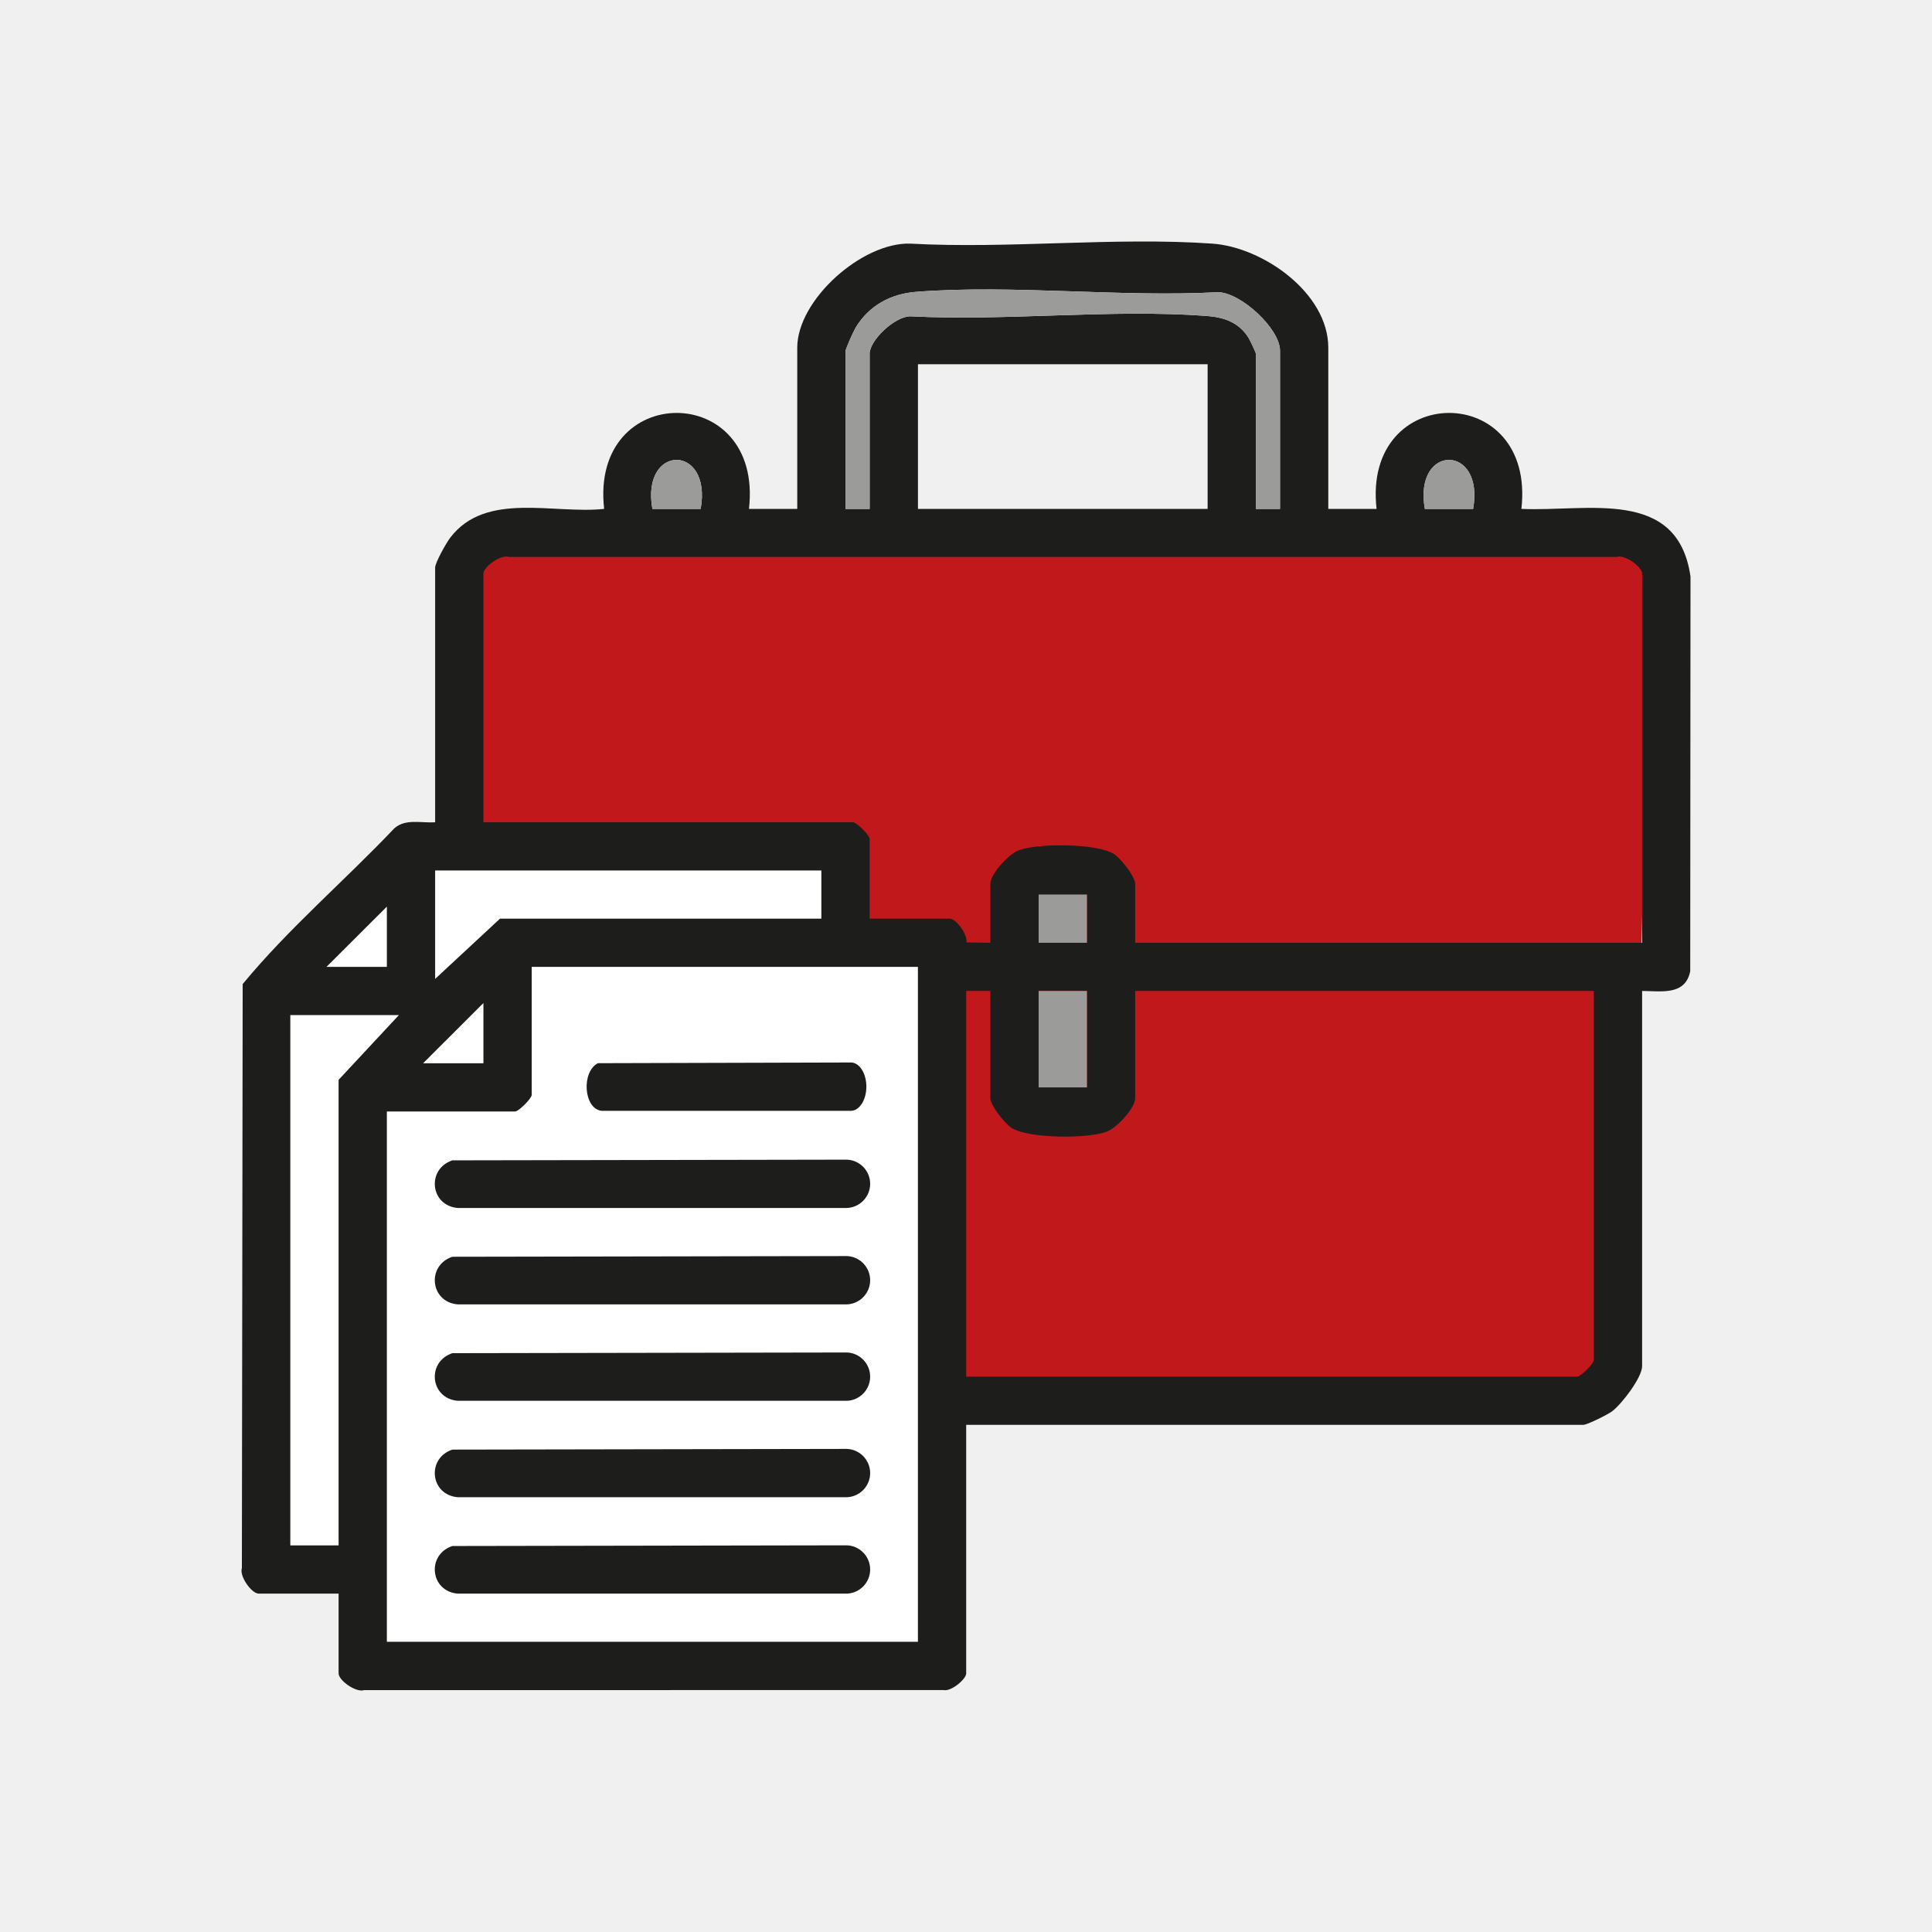
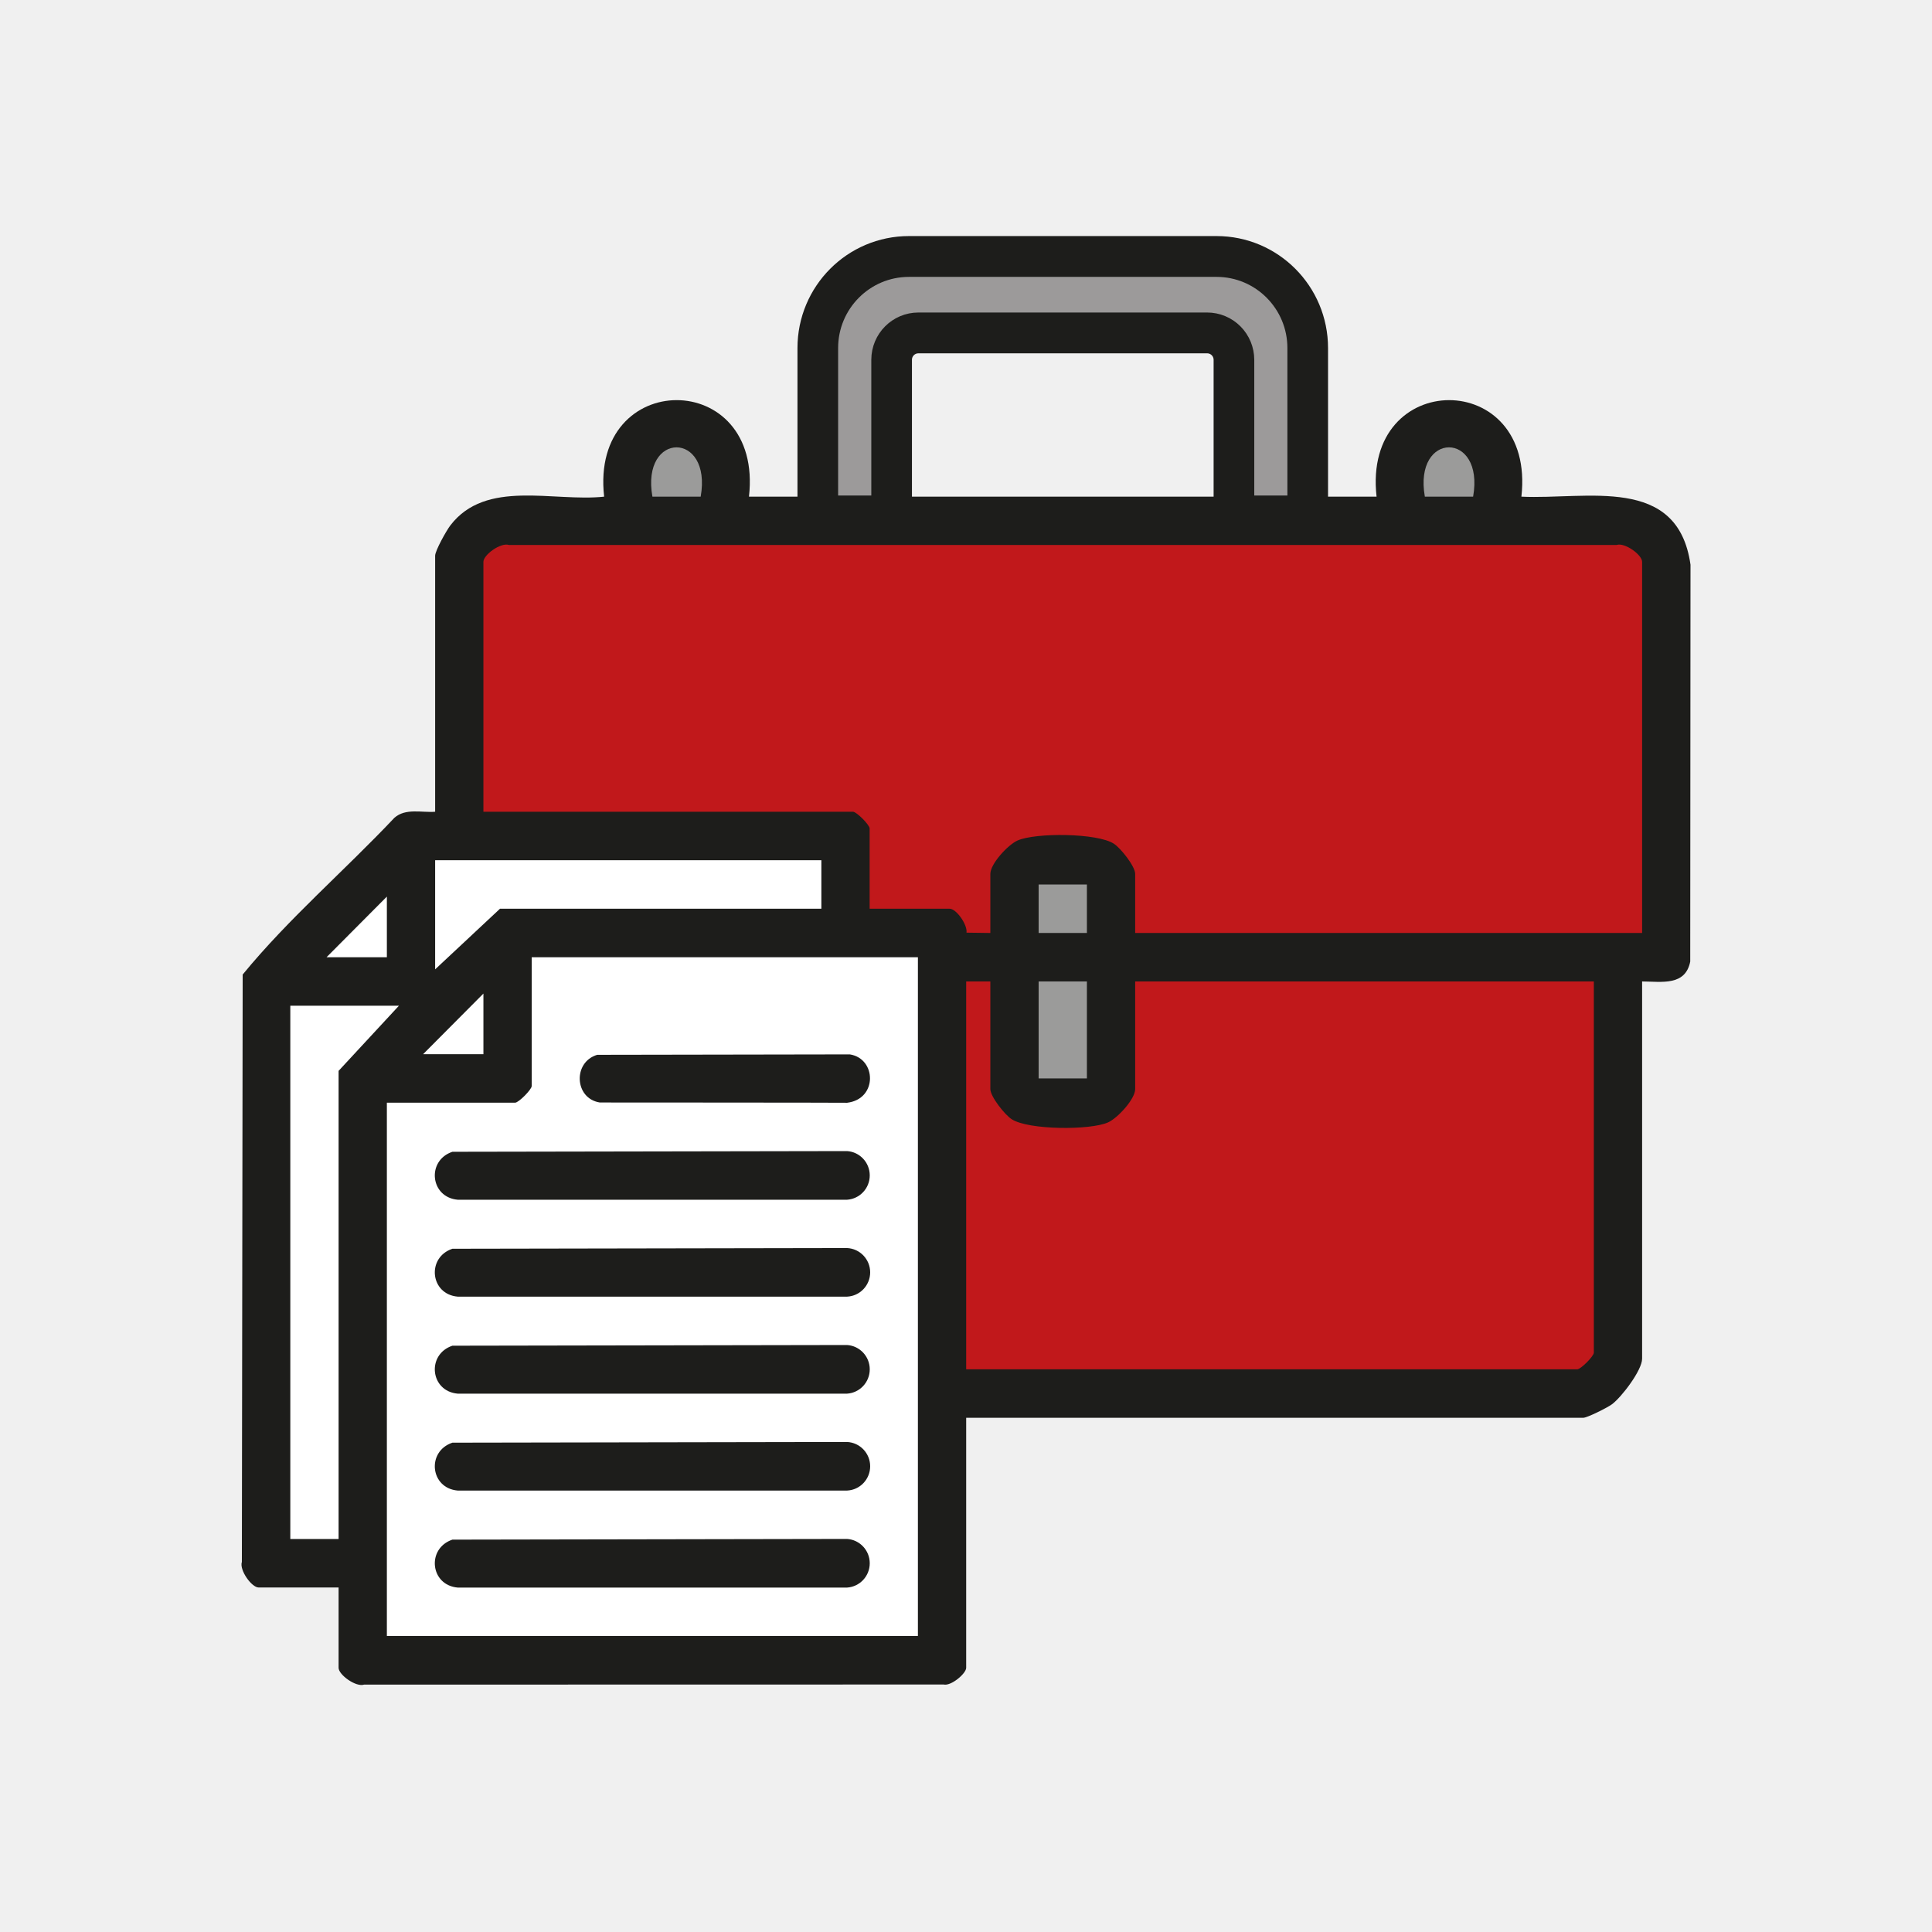
<svg xmlns="http://www.w3.org/2000/svg" xmlns:xlink="http://www.w3.org/1999/xlink" viewBox="0 0 200 200">
  <defs>
-     <path id="d" d="M0 340.157h340.157V0H0Z" />
-     <path id="j" d="M0 0h-.905C-1.123 1.226.217 1.228 0 0" clip-path="url(#a)" style="fill:#9b9b9a;fill-opacity:1;fill-rule:nonzero;stroke:none" />
-     <path id="l" d="m0 0 7.399.013a.454.454 0 0 0 0-.907H.1C-.417-.85-.488-.163 0 0" clip-path="url(#c)" style="fill:#1d1d1b;fill-opacity:1;fill-rule:nonzero;stroke:none" />
+     <path id="e" d="M0 340.157h340.157V0H0Z" />
+     <path id="h" d="m0 0-7.399-.013c-.488-.163-.417-.851.1-.895H0A.455.455 0 0 1 0 0" clip-path="url(#c)" style="fill:#1d1d1b;fill-opacity:1;fill-rule:nonzero;stroke:none" />
+     <path id="i" d="m0 0-7.399-.013c-.488-.163-.417-.851.1-.894H0A.454.454 0 0 1 0 0" clip-path="url(#d)" style="fill:#1d1d1b;fill-opacity:1;fill-rule:nonzero;stroke:none" />
  </defs>
  <defs>
-     <clipPath id="f" clipPathUnits="userSpaceOnUse">
-       <use xlink:href="#d" transform="translate(-74.909 -182.742)" />
-     </clipPath>
-     <clipPath id="e" clipPathUnits="userSpaceOnUse">
-       <use xlink:href="#d" transform="translate(-98.214 -184.1)" />
-     </clipPath>
    <clipPath id="g" clipPathUnits="userSpaceOnUse">
-       <use xlink:href="#d" transform="translate(-91.426 -192.244)" />
-     </clipPath>
-     <clipPath id="h" clipPathUnits="userSpaceOnUse">
-       <use xlink:href="#d" />
-     </clipPath>
-     <clipPath id="i" clipPathUnits="userSpaceOnUse">
-       <use xlink:href="#d" />
+       <use xlink:href="#e" transform="translate(-98.214 -184.258)" />
    </clipPath>
    <clipPath id="a" clipPathUnits="userSpaceOnUse">
-       <use xlink:href="#d" transform="translate(-80.566 -192.244)" />
+       <use xlink:href="#e" transform="translate(-80.566 -192.404)" />
+     </clipPath>
+     <clipPath id="b" clipPathUnits="userSpaceOnUse">
+       <use xlink:href="#e" transform="translate(-74.683 -184.937)" />
+     </clipPath>
+     <clipPath id="c" clipPathUnits="userSpaceOnUse">
+       <use xlink:href="#e" transform="translate(-83.31 -180.187)" />
+     </clipPath>
+     <clipPath id="d" clipPathUnits="userSpaceOnUse">
+       <use xlink:href="#e" transform="translate(-83.31 -178.377)" />
+     </clipPath>
+     <clipPath id="j" clipPathUnits="userSpaceOnUse">
+       <use xlink:href="#e" transform="translate(-83.31 -176.567)" />
    </clipPath>
    <clipPath id="k" clipPathUnits="userSpaceOnUse">
-       <use xlink:href="#d" transform="translate(-95.046 -192.244)" />
+       <use xlink:href="#e" transform="translate(-83.31 -174.756)" />
    </clipPath>
-     <clipPath id="b" clipPathUnits="userSpaceOnUse">
-       <use xlink:href="#d" transform="translate(-74.683 -183.647)" />
-     </clipPath>
-     <clipPath id="c" clipPathUnits="userSpaceOnUse">
-       <use xlink:href="#d" transform="translate(-75.911 -180.014)" />
+     <clipPath id="l" clipPathUnits="userSpaceOnUse">
+       <use xlink:href="#e" transform="translate(-83.31 -172.947)" />
    </clipPath>
    <clipPath id="m" clipPathUnits="userSpaceOnUse">
-       <use xlink:href="#d" transform="translate(-75.911 -178.204)" />
+       <use xlink:href="#e" transform="translate(-78.674 -181.094)" />
    </clipPath>
-     <clipPath id="n" clipPathUnits="userSpaceOnUse">
-       <use xlink:href="#d" transform="translate(-75.911 -176.394)" />
-     </clipPath>
-     <clipPath id="o" clipPathUnits="userSpaceOnUse">
-       <use xlink:href="#d" transform="translate(-75.911 -174.584)" />
-     </clipPath>
-     <clipPath id="p" clipPathUnits="userSpaceOnUse">
-       <use xlink:href="#d" transform="translate(-75.911 -172.774)" />
+     <clipPath id="f" clipPathUnits="userSpaceOnUse">
+       <use xlink:href="#e" transform="translate(-91.945 -192.044)" />
    </clipPath>
  </defs>
-   <g style="display:inline" transform="matrix(.75 0 0 .75 0 0)">
-     <path d="M-34.2-25.794V-9.52h22.002l-.403-16.022Z" clip-path="url(#e)" style="display:inline;fill:#c1181b;fill-opacity:1;fill-rule:nonzero;stroke:none" transform="matrix(7.36292 0 0 -7.35212 317.813 3.342)" />
-     <path d="m58.48 117.158 58.154.524 1.048 13.228 12.05 1.18v97.707H51.145l.262-15.586-13.36-.393.786-76.359z" style="display:inline;fill:#fff;stroke-width:1.658;fill-opacity:1" />
-     <path d="M0 0h-2.036v-9.956h.905v8.74zm1.584-.905V.226L.453-.905ZM12.897.453h-.905v-1.81h.905zm-1.81 0h-.453v-7.241h11.455c.066 0 .311.245.311.311v6.93h-8.598v-2.009c0-.187-.329-.542-.509-.622-.334-.15-1.495-.144-1.808.06-.127.083-.398.421-.398.562zM9.729.905h-7.24v-2.404c0-.066-.245-.311-.311-.311H-.226v-9.956h9.955zm-9.955 0v1.131L-1.358.905Zm13.123 1.358h-.905v-.905h.905zm-4.978.452H.679V.679L1.895 1.81h6.024Zm15.386-1.357v6.929c0 .129-.324.365-.478.314H2.062c-.154.051-.478-.185-.478-.314V3.62h6.929c.066 0 .311-.244.311-.311V1.81h1.499c.128 0 .338-.301.317-.446l.447-.006v1.103c0 .187.329.542.508.622.335.15 1.496.144 1.808-.059.128-.083.399-.422.399-.563V1.358Zm-3.168 8.145c.218 1.227-1.122 1.226-.905 0zm-14.48 0c.217 1.227-1.123 1.226-.906 0zm9.503 2.715H9.73V9.503h5.43zm1.357-2.715v2.97c0 .41-.73 1.092-1.164 1.098-1.836-.099-3.838.148-5.654.007-.48-.037-.887-.257-1.138-.673a3.396 3.396 0 0 1-.189-.432v-2.97h.452v2.913c0 .257.483.71.769.702 1.803-.092 3.755.14 5.541.008.326-.025.599-.112.787-.401.029-.045.144-.285.144-.309V9.503Zm.905 0h.905c-.271 2.397 2.989 2.407 2.715 0 1.229-.058 2.93.412 3.17-1.27L24.207.824c-.092-.459-.535-.374-.902-.371V-6.59c0-.215-.384-.715-.564-.85-.087-.064-.467-.253-.539-.253H10.634v-4.667c0-.107-.284-.345-.423-.312l-10.864-.001c-.154-.051-.478.184-.478.313v1.499H-2.63c-.13 0-.365.324-.314.479L-2.929.582c.858 1.043 1.911 1.94 2.844 2.925.211.186.508.094.764.113V8.4c0 .094.209.466.284.564.668.873 1.931.436 2.884.539-.271 2.4 2.989 2.404 2.715 0h.905v3.026c0 .898 1.214 1.982 2.119 1.954 1.849-.102 3.828.128 5.661 0 .952-.066 2.175-.928 2.175-1.954z" clip-path="url(#f)" style="fill:#1d1d1b;fill-opacity:1;fill-rule:nonzero;stroke:none" transform="matrix(7.36292 0 0 -7.35212 55.062 140.107)" />
-     <path d="M0 0h-.453v2.913c0 .024-.115.264-.143.309-.188.289-.461.376-.787.401-1.786.132-3.738-.1-5.541-.008-.286.008-.769-.445-.769-.702V0h-.452v2.97c0 .033.153.371.189.432.251.416.658.636 1.137.673 1.817.141 3.819-.106 5.655-.007C-.73 4.062 0 3.38 0 2.97Z" clip-path="url(#g)" style="fill:#9b9b9a;fill-opacity:1;fill-rule:nonzero;stroke:none" transform="matrix(7.36292 0 0 -7.35212 176.676 70.24)" />
-     <path d="M87.806 181.384h-.905v1.81h.905z" clip-path="url(#h)" style="fill:#9b9b9a;fill-opacity:1;fill-rule:nonzero;stroke:none" transform="matrix(7.36292 0 0 -7.35212 -496.487 1483.646)" />
-     <path d="M87.806 184.099h-.905v.905h.905z" clip-path="url(#i)" style="fill:#9b9b9a;fill-opacity:1;fill-rule:nonzero;stroke:none" transform="matrix(7.36292 0 0 -7.35212 -496.487 1483.646)" />
-     <use xlink:href="#j" clip-path="url(#a)" style="fill:#9b9b9a;fill-opacity:1;fill-rule:nonzero;stroke:none" transform="matrix(7.36292 0 0 -7.35212 96.711 70.24)" />
-     <use xlink:href="#j" clip-path="url(#k)" style="fill:#9b9b9a;fill-opacity:1;fill-rule:nonzero;stroke:none" transform="matrix(7.36292 0 0 -7.35212 203.331 70.24)" />
-     <use xlink:href="#l" clip-path="url(#c)" style="fill:#1d1d1b;fill-opacity:1;fill-rule:nonzero;stroke:none" transform="matrix(7.36292 0 0 -7.35212 62.44 160.158)" />
-     <use xlink:href="#l" clip-path="url(#m)" style="fill:#1d1d1b;fill-opacity:1;fill-rule:nonzero;stroke:none" transform="matrix(7.36292 0 0 -7.35212 62.44 173.466)" />
-     <use xlink:href="#l" clip-path="url(#n)" style="fill:#1d1d1b;fill-opacity:1;fill-rule:nonzero;stroke:none" transform="matrix(7.36292 0 0 -7.35212 62.44 186.774)" />
-     <use xlink:href="#l" clip-path="url(#o)" style="fill:#1d1d1b;fill-opacity:1;fill-rule:nonzero;stroke:none" transform="matrix(7.36292 0 0 -7.35212 62.44 200.083)" />
-     <use xlink:href="#l" clip-path="url(#p)" style="fill:#1d1d1b;fill-opacity:1;fill-rule:nonzero;stroke:none;image-rendering:auto" transform="matrix(7.36292 0 0 -7.35212 62.44 213.39)" />
-     <use xlink:href="#l" clip-path="url(#m)" style="fill:#1d1d1b;fill-opacity:1;fill-rule:nonzero;stroke:none" transform="matrix(4.73098 0 0 -7.35212 82.529 146.747)" />
-   </g>
+   <path d="M48.33 55.01h123.183l1.326 43.713-4.568-.295-1.67 45.187-118.27.196z" style="fill:#c1181b" />
+   <path d="M43.222 87.623H87.23v10.02l9.627.294v74.165l-58.94-.196-1.571-10.61-8.546.295 1.277-61.002z" style="fill:#fff;stroke-width:2.071" />
+   <path d="M106.09 89.98h8.055v22.987h-8.055zM66.405 45.972h7.465v7.663h-7.465zM146.169 45.383h8.251v7.27h-8.251z" style="fill:#9b9b9a" />
+   <path d="M0 0v3.134c0 .944-.765 1.709-1.709 1.709h-5.766a1.709 1.709 0 0 1-1.709-1.709V0H-7.8v2.914c0 .278.225.502.502.502h5.412a.502.502 0 0 0 .503-.502V0Z" clip-path="url(#f)" style="fill:#9c9a9a;fill-opacity:1;fill-rule:nonzero;stroke:#1d1d1b;stroke-width:.762;stroke-linecap:butt;stroke-linejoin:miter;stroke-miterlimit:10;stroke-dasharray:none;stroke-opacity:1" transform="matrix(5.5222 0 0 -5.54547 135.374 53.407)" />
+   <path d="M0 0h-9.503v1.103c0 .142-.271.48-.399.563-.312.203-1.473.209-1.807.06-.18-.08-.509-.435-.509-.623V0l-.447.006c.021.146-.189.447-.317.447h-1.499v1.498c0 .067-.245.312-.311.312h-6.929v4.666c0 .13.324.365.478.314H-.478c.154.051.478-.184.478-.314Zm-11.313.905h.905V0h-.905zm.905-3.62h-.905v1.81h.905zm9.503-5.119c0-.067-.245-.311-.311-.311h-11.455v7.24h.453v-2.008c0-.142.271-.48.399-.563.312-.203 1.473-.209 1.807-.06.18.08.509.435.509.623v2.008h8.598zm-12.671-5.289h-9.955v9.955h2.404c.066 0 .311.245.311.311v2.404h7.24zm-10.86 10.549v-8.739h-.905v9.955h2.036zm.905 3.253V-.453h-1.131zm1.81-1.81v-1.132h-1.131zm-.905 2.489h7.24V.453h-6.024l-1.216-1.132zm4.978 6.787h-.905c-.218 1.227 1.122 1.228.905 0m14.48 0h-.905c-.217 1.227 1.123 1.228.905 0m.905 0c.274 2.407-2.986 2.398-2.715 0h-11.765c.274 2.405-2.986 2.4-2.715 0-.953-.102-2.216.334-2.884-.538-.075-.099-.284-.47-.284-.565V2.263c-.256-.019-.553.072-.764-.113-.933-.985-1.986-1.883-2.844-2.926l-.015-10.964c-.051-.154.184-.478.314-.478h1.499v-1.499c0-.13.324-.365.478-.314l10.864.002c.139-.034.423.205.423.312v4.667h11.568c.072 0 .452.188.539.253.181.135.564.635.564.85v7.042c.367-.002.81-.088.902.371l.005 7.409c-.239 1.682-1.941 1.212-3.17 1.27" clip-path="url(#g)" style="fill:#1d1d1b;fill-opacity:1;fill-rule:nonzero;stroke:none" transform="matrix(5.5222 0 0 -5.54547 169.991 96.582)" />
+   <use xlink:href="#h" clip-path="url(#c)" style="fill:#1d1d1b;fill-opacity:1;fill-rule:nonzero;stroke:none" transform="matrix(5.5222 0 0 -5.54547 87.69 119.16)" />
+   <use xlink:href="#i" clip-path="url(#d)" style="fill:#1d1d1b;fill-opacity:1;fill-rule:nonzero;stroke:none" transform="matrix(5.5222 0 0 -5.54547 87.69 129.198)" />
+   <use xlink:href="#h" clip-path="url(#j)" style="fill:#1d1d1b;fill-opacity:1;fill-rule:nonzero;stroke:none" transform="matrix(5.5222 0 0 -5.54547 87.69 139.235)" />
+   <use xlink:href="#i" clip-path="url(#k)" style="fill:#1d1d1b;fill-opacity:1;fill-rule:nonzero;stroke:none" transform="matrix(5.5222 0 0 -5.54547 87.69 149.273)" />
+   <path d="m0 0-7.399-.013c-.488-.164-.417-.851.1-.895H0A.455.455 0 0 1 0 0" clip-path="url(#l)" style="fill:#1d1d1b;fill-opacity:1;fill-rule:nonzero;stroke:none" transform="matrix(5.5222 0 0 -5.54547 87.69 159.31)" />
+   <path d="M0 0s4.63-.002 4.636-.005c.574.067.554.825.052.903L-.048.89C-.507.755-.477.075 0 0" clip-path="url(#m)" style="fill:#1d1d1b;fill-opacity:1;fill-rule:nonzero;stroke:none" transform="matrix(5.5222 0 0 -5.54547 62.088 114.13)" />
</svg>
